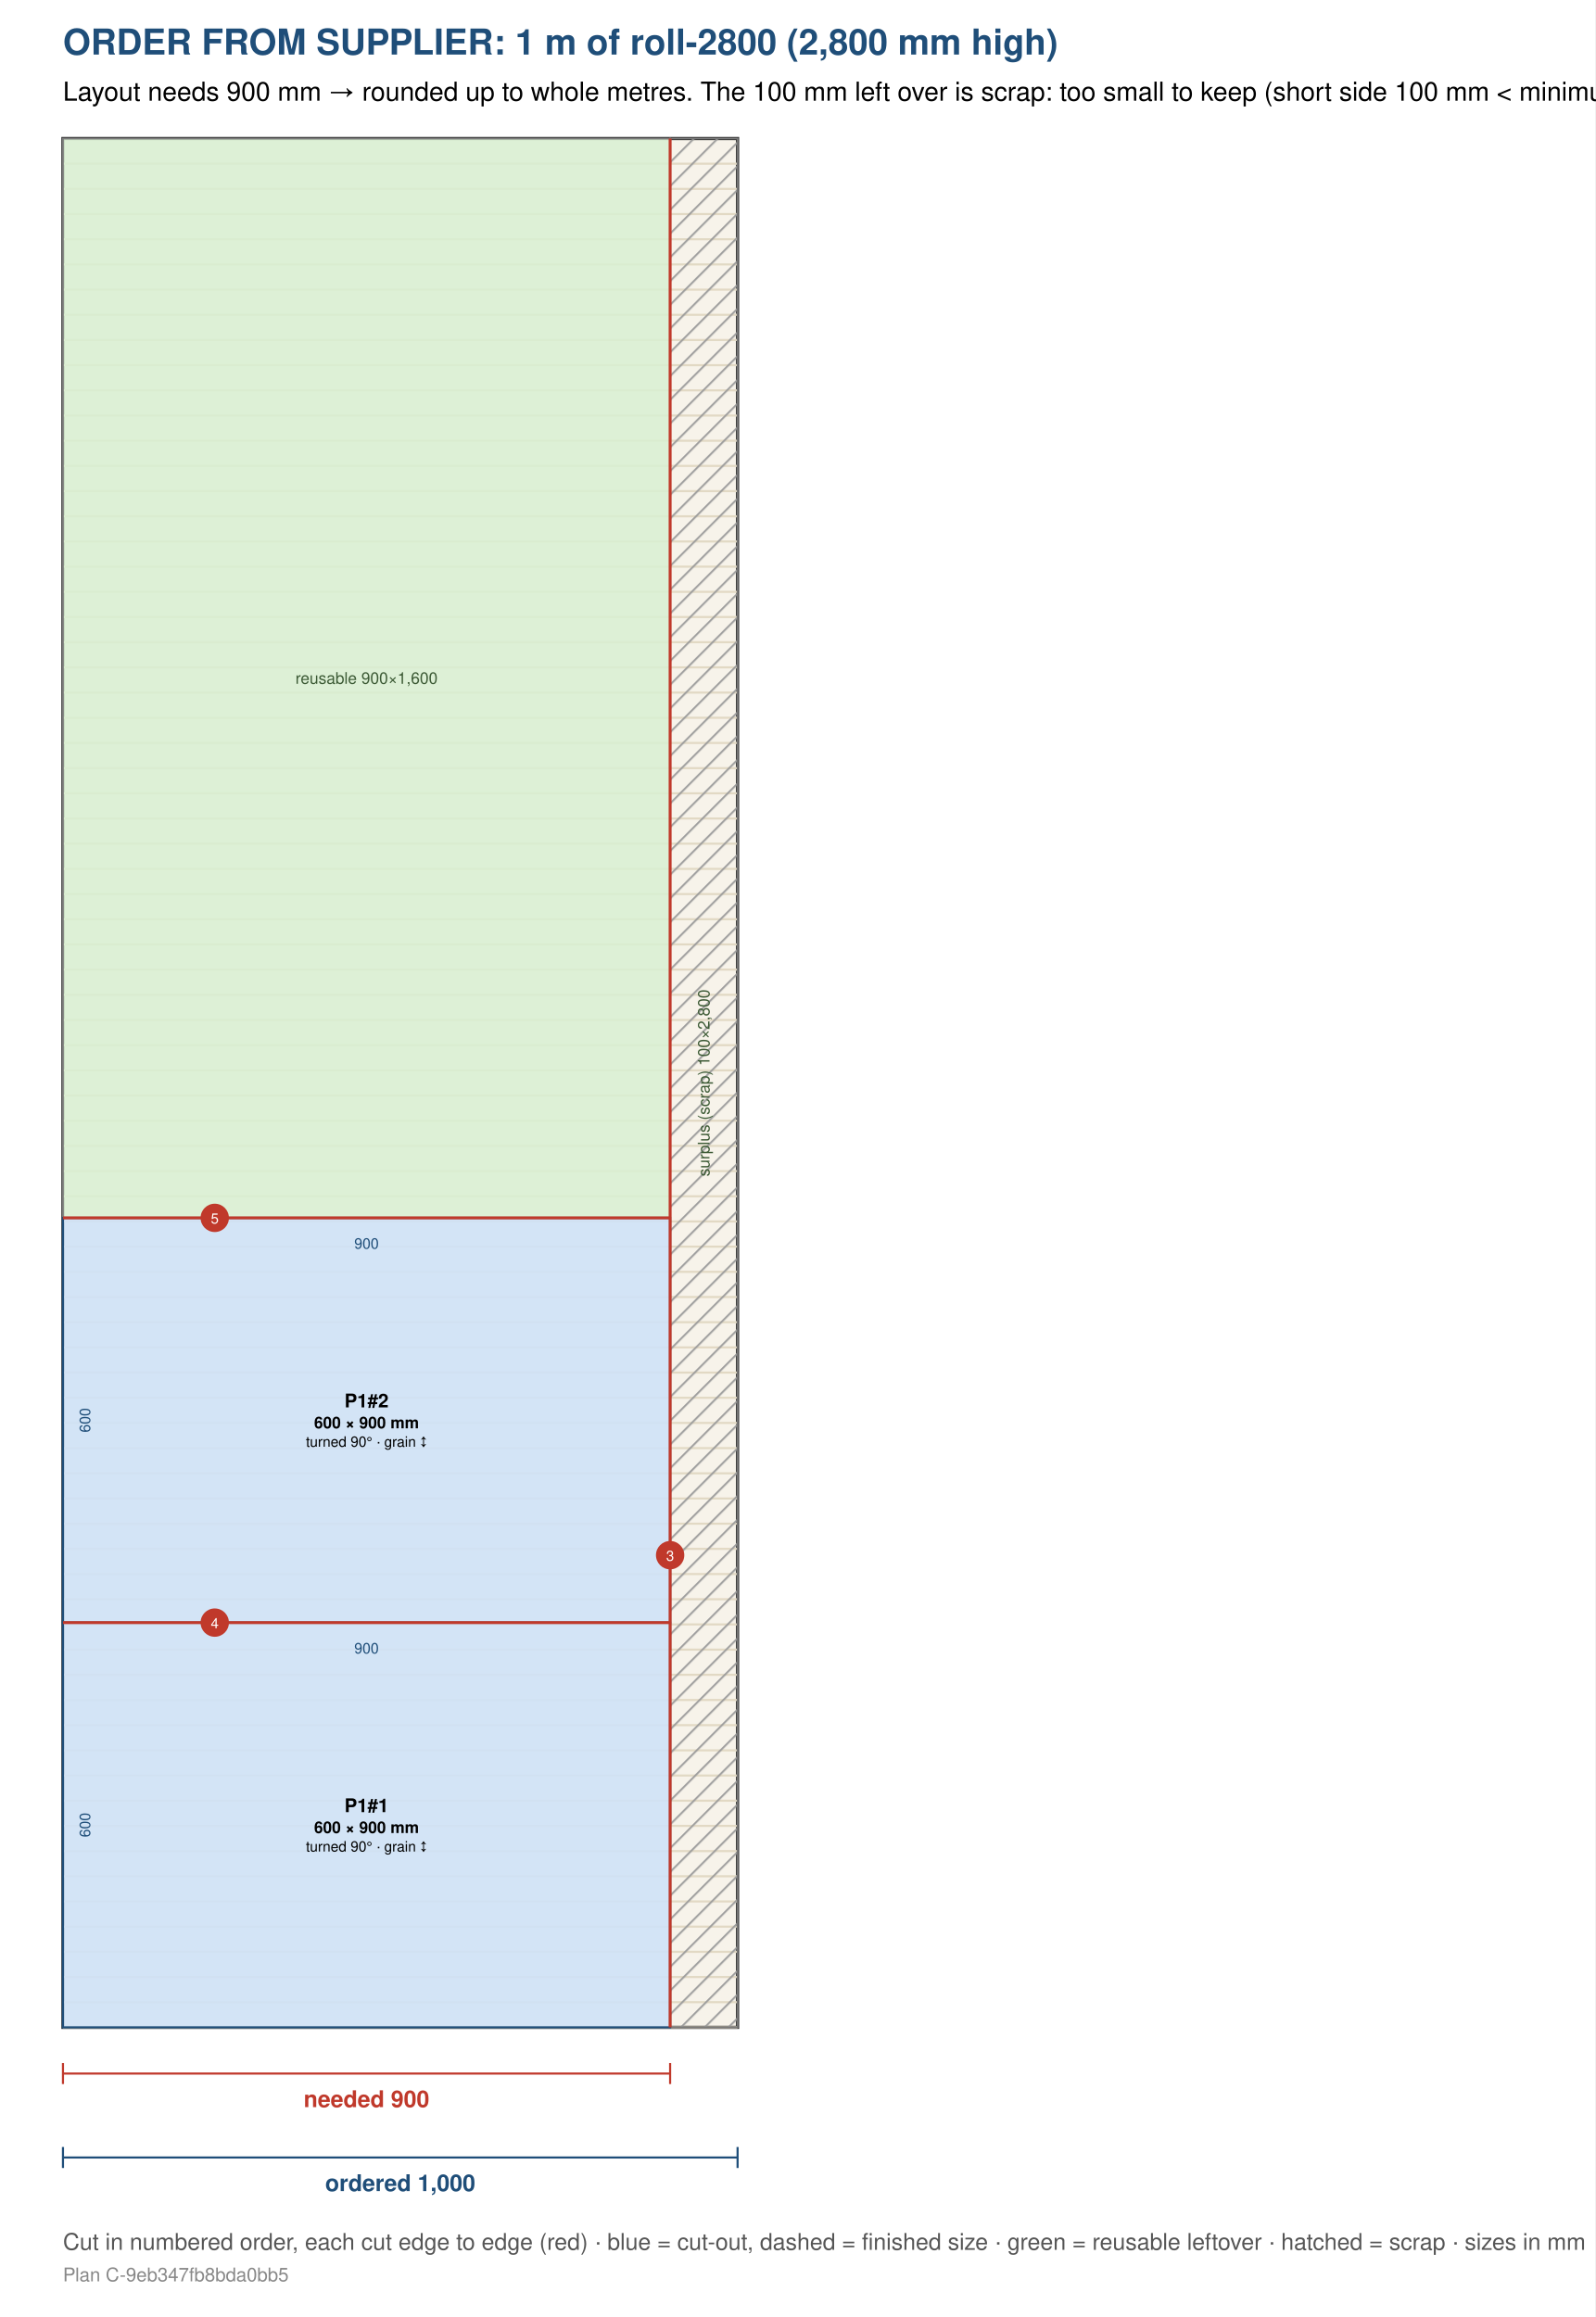
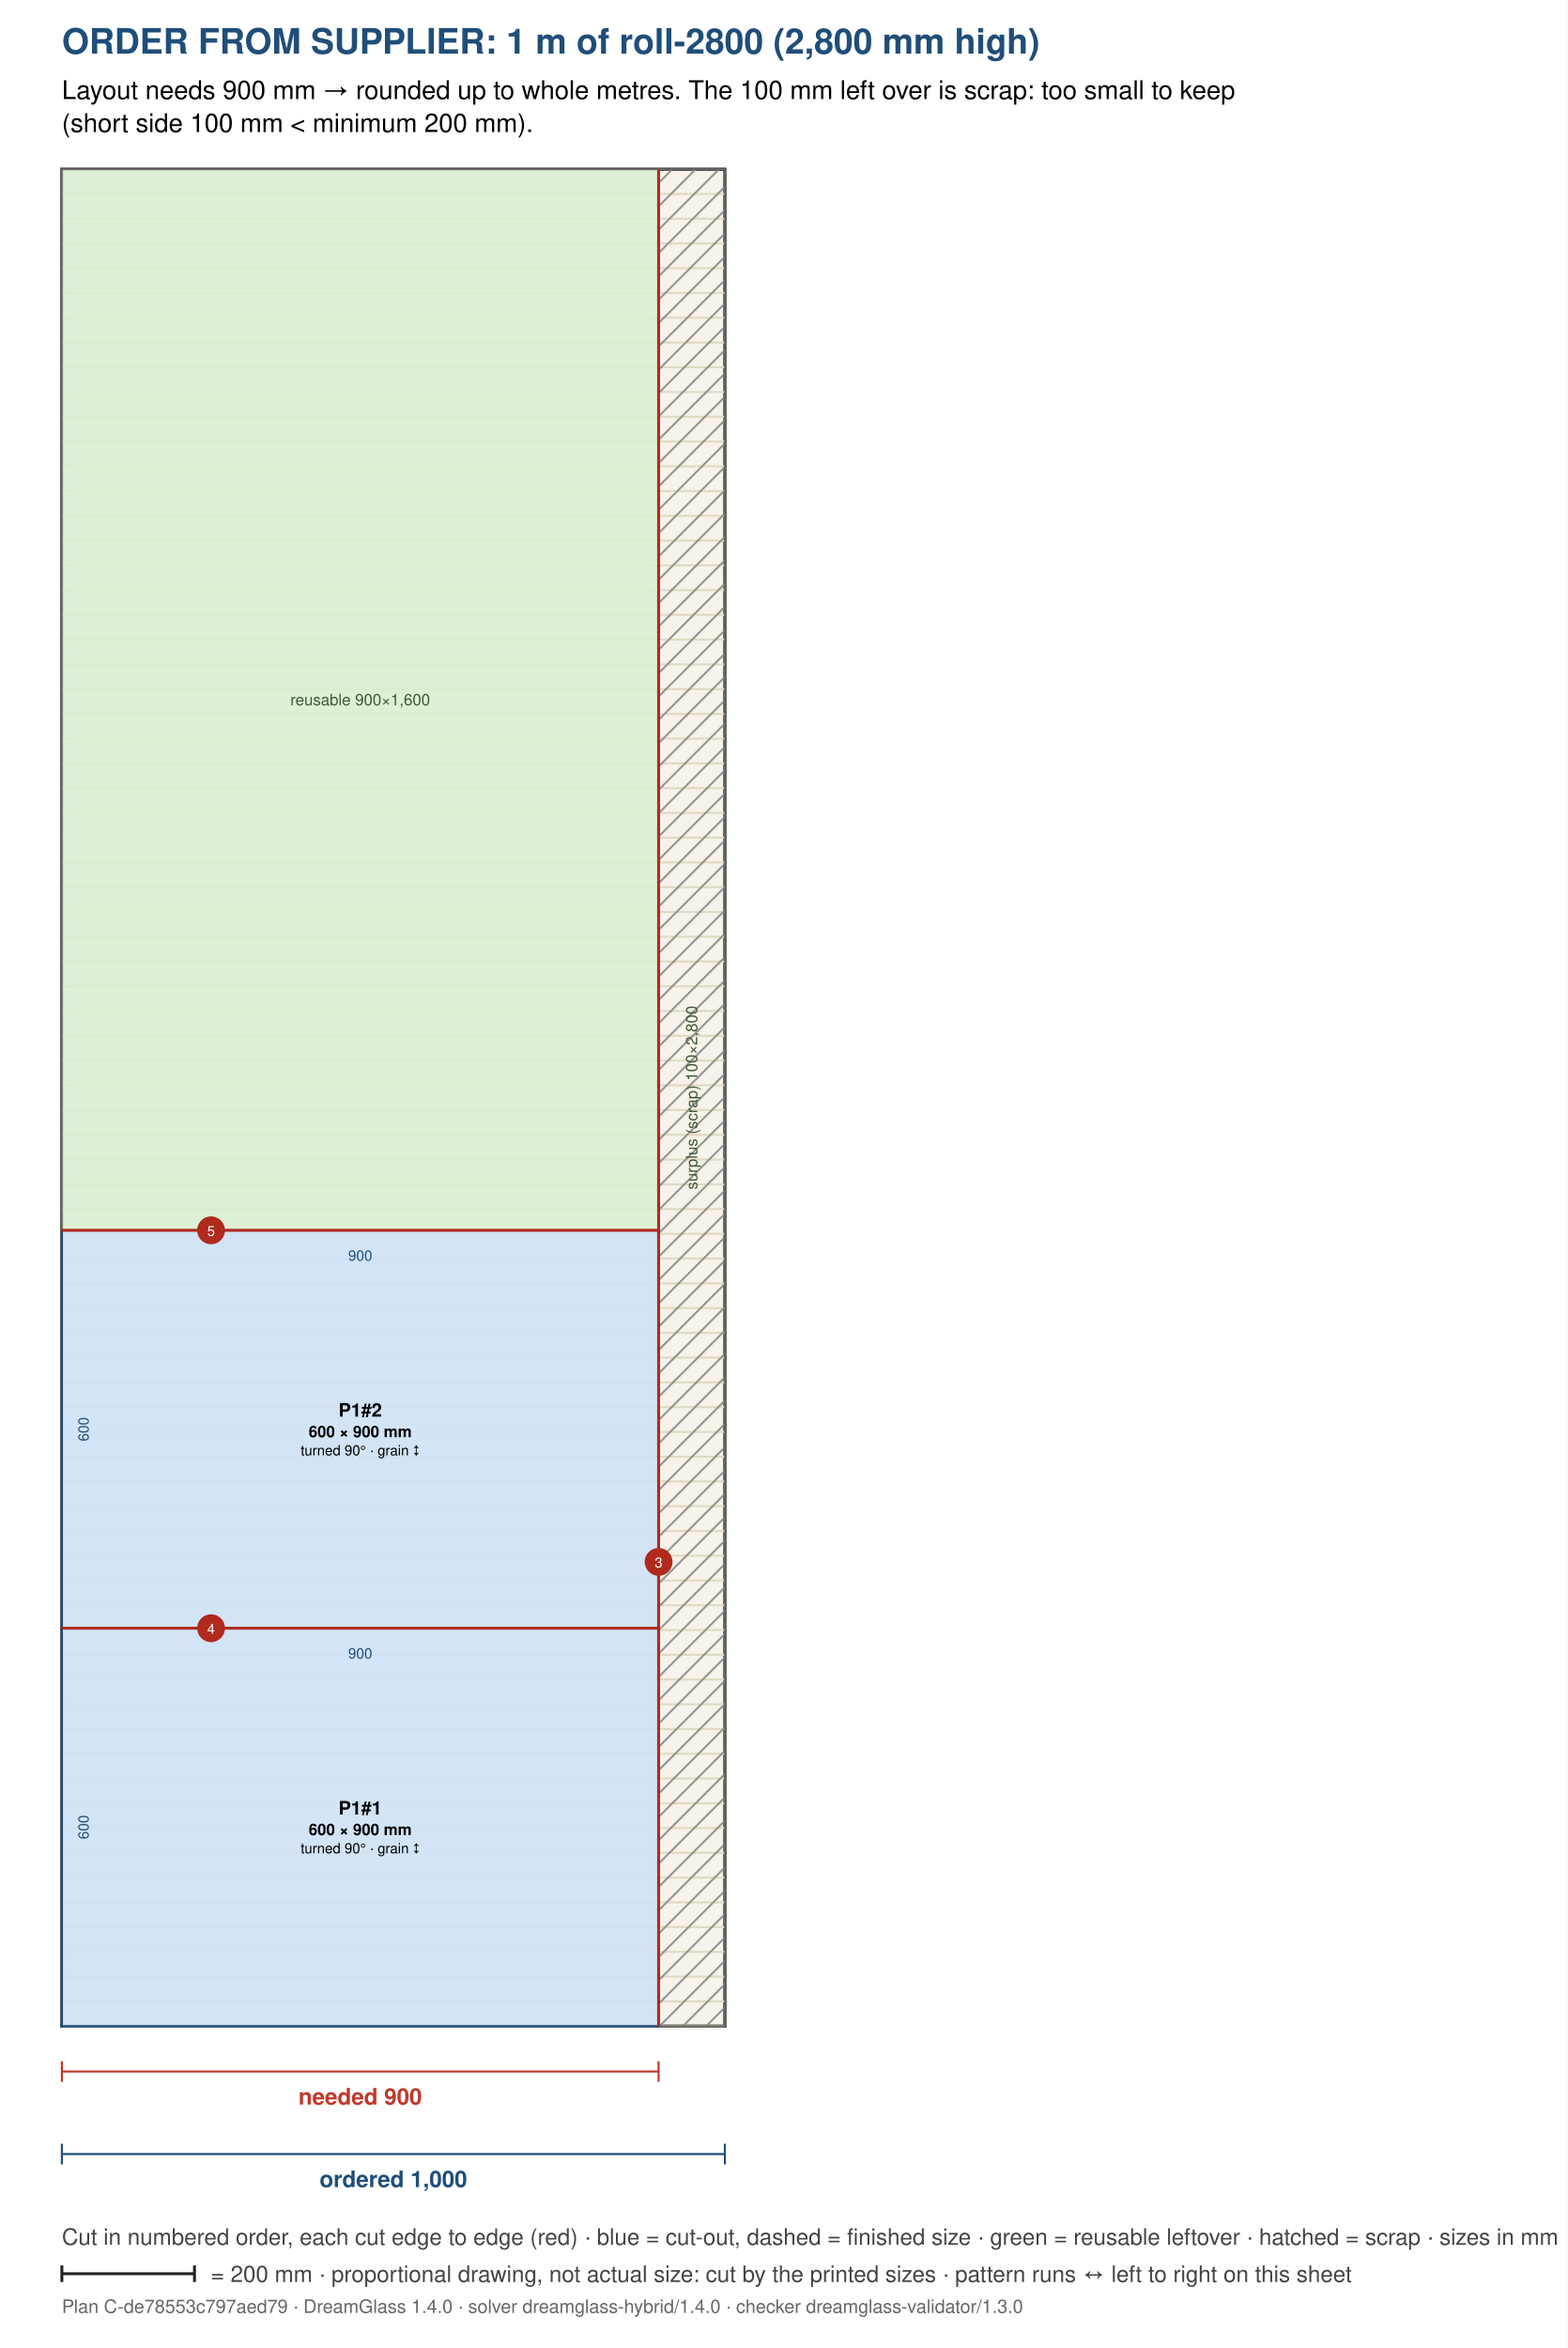
- <svg xmlns="http://www.w3.org/2000/svg" width="760" height="1104" viewBox="0 0 760 1104" font-family="Helvetica, Arial, sans-serif">
+ <svg xmlns="http://www.w3.org/2000/svg" width="760" height="1138" viewBox="0 0 760 1138" font-family="Helvetica, Arial, sans-serif" role="img" aria-label="Cutting sheet for new roll roll-2800, 1,000 mm long and 2,800 mm high: 2 pieces and 3 numbered cuts. The pieces, cuts and leftovers are also listed as tables with this drawing." data-drawing="aee559a7d7">
  <defs>
-     <pattern id="hatch" width="8" height="8" patternUnits="userSpaceOnUse" patternTransform="rotate(45)">
-       <line x1="0" y1="0" x2="0" y2="8" stroke="#9a9a9a" stroke-width="2" />
+     <pattern id="hatch-aee559a7d7" width="8" height="8" patternUnits="userSpaceOnUse" patternTransform="rotate(45)">
+       <line x1="0" y1="0" x2="0" y2="8" stroke="#8a8a8a" stroke-width="2" />
    </pattern>
  </defs>
  <rect width="100%" height="100%" fill="#ffffff" />
  <text x="30" y="26" font-size="17" font-weight="bold" fill="#1f4e79">ORDER FROM SUPPLIER: 1 m of roll-2800 (2,800 mm high)</text>
-   <text x="30" y="48" font-size="12.5">Layout needs 900 mm → rounded up to whole metres. The 100 mm left over is scrap: too small to keep (short side 100 mm &lt; minimum 200 mm).</text>
-   <rect x="30" y="66" width="321.43" height="900" fill="#f7f3ea" stroke="#222" stroke-width="1.5" />
+   <text x="30" y="48" font-size="12.5">Layout needs 900 mm → rounded up to whole metres. The 100 mm left over is scrap: too small to keep</text>
+   <text x="30" y="64" font-size="12.5">(short side 100 mm &lt; minimum 200 mm).</text>
+   <rect x="30" y="82" width="321.43" height="900" fill="#f7f3ea" stroke="#222" stroke-width="1.5" />
  <g stroke="#e2d9c4" stroke-width="1">
-     <line x1="30" y1="78" x2="351.43" y2="78" />
-     <line x1="30" y1="90" x2="351.43" y2="90" />
-     <line x1="30" y1="102" x2="351.43" y2="102" />
-     <line x1="30" y1="114" x2="351.43" y2="114" />
-     <line x1="30" y1="126" x2="351.43" y2="126" />
-     <line x1="30" y1="138" x2="351.43" y2="138" />
-     <line x1="30" y1="150" x2="351.43" y2="150" />
-     <line x1="30" y1="162" x2="351.43" y2="162" />
-     <line x1="30" y1="174" x2="351.43" y2="174" />
-     <line x1="30" y1="186" x2="351.43" y2="186" />
-     <line x1="30" y1="198" x2="351.43" y2="198" />
-     <line x1="30" y1="210" x2="351.43" y2="210" />
-     <line x1="30" y1="222" x2="351.43" y2="222" />
-     <line x1="30" y1="234" x2="351.43" y2="234" />
-     <line x1="30" y1="246" x2="351.43" y2="246" />
-     <line x1="30" y1="258" x2="351.43" y2="258" />
-     <line x1="30" y1="270" x2="351.43" y2="270" />
-     <line x1="30" y1="282" x2="351.43" y2="282" />
-     <line x1="30" y1="294" x2="351.43" y2="294" />
-     <line x1="30" y1="306" x2="351.43" y2="306" />
-     <line x1="30" y1="318" x2="351.43" y2="318" />
-     <line x1="30" y1="330" x2="351.43" y2="330" />
-     <line x1="30" y1="342" x2="351.43" y2="342" />
-     <line x1="30" y1="354" x2="351.43" y2="354" />
-     <line x1="30" y1="366" x2="351.43" y2="366" />
-     <line x1="30" y1="378" x2="351.43" y2="378" />
-     <line x1="30" y1="390" x2="351.43" y2="390" />
-     <line x1="30" y1="402" x2="351.43" y2="402" />
-     <line x1="30" y1="414" x2="351.43" y2="414" />
-     <line x1="30" y1="426" x2="351.43" y2="426" />
-     <line x1="30" y1="438" x2="351.43" y2="438" />
-     <line x1="30" y1="450" x2="351.43" y2="450" />
-     <line x1="30" y1="462" x2="351.43" y2="462" />
-     <line x1="30" y1="474" x2="351.43" y2="474" />
-     <line x1="30" y1="486" x2="351.43" y2="486" />
-     <line x1="30" y1="498" x2="351.43" y2="498" />
-     <line x1="30" y1="510" x2="351.43" y2="510" />
-     <line x1="30" y1="522" x2="351.43" y2="522" />
-     <line x1="30" y1="534" x2="351.43" y2="534" />
-     <line x1="30" y1="546" x2="351.43" y2="546" />
-     <line x1="30" y1="558" x2="351.43" y2="558" />
-     <line x1="30" y1="570" x2="351.43" y2="570" />
-     <line x1="30" y1="582" x2="351.43" y2="582" />
-     <line x1="30" y1="594" x2="351.43" y2="594" />
-     <line x1="30" y1="606" x2="351.43" y2="606" />
-     <line x1="30" y1="618" x2="351.43" y2="618" />
-     <line x1="30" y1="630" x2="351.43" y2="630" />
-     <line x1="30" y1="642" x2="351.43" y2="642" />
-     <line x1="30" y1="654" x2="351.43" y2="654" />
-     <line x1="30" y1="666" x2="351.43" y2="666" />
-     <line x1="30" y1="678" x2="351.43" y2="678" />
-     <line x1="30" y1="690" x2="351.43" y2="690" />
-     <line x1="30" y1="702" x2="351.43" y2="702" />
-     <line x1="30" y1="714" x2="351.43" y2="714" />
-     <line x1="30" y1="726" x2="351.43" y2="726" />
-     <line x1="30" y1="738" x2="351.43" y2="738" />
-     <line x1="30" y1="750" x2="351.43" y2="750" />
-     <line x1="30" y1="762" x2="351.43" y2="762" />
-     <line x1="30" y1="774" x2="351.43" y2="774" />
-     <line x1="30" y1="786" x2="351.43" y2="786" />
-     <line x1="30" y1="798" x2="351.43" y2="798" />
-     <line x1="30" y1="810" x2="351.43" y2="810" />
-     <line x1="30" y1="822" x2="351.43" y2="822" />
-     <line x1="30" y1="834" x2="351.43" y2="834" />
-     <line x1="30" y1="846" x2="351.43" y2="846" />
-     <line x1="30" y1="858" x2="351.43" y2="858" />
-     <line x1="30" y1="870" x2="351.43" y2="870" />
-     <line x1="30" y1="882" x2="351.43" y2="882" />
-     <line x1="30" y1="894" x2="351.43" y2="894" />
-     <line x1="30" y1="906" x2="351.43" y2="906" />
-     <line x1="30" y1="918" x2="351.43" y2="918" />
-     <line x1="30" y1="930" x2="351.43" y2="930" />
-     <line x1="30" y1="942" x2="351.43" y2="942" />
-     <line x1="30" y1="954" x2="351.43" y2="954" />
-     <line x1="30" y1="966" x2="351.43" y2="966" />
+     <line x1="30" y1="94" x2="351.43" y2="94" />
+     <line x1="30" y1="106" x2="351.43" y2="106" />
+     <line x1="30" y1="118" x2="351.43" y2="118" />
+     <line x1="30" y1="130" x2="351.43" y2="130" />
+     <line x1="30" y1="142" x2="351.43" y2="142" />
+     <line x1="30" y1="154" x2="351.43" y2="154" />
+     <line x1="30" y1="166" x2="351.43" y2="166" />
+     <line x1="30" y1="178" x2="351.43" y2="178" />
+     <line x1="30" y1="190" x2="351.43" y2="190" />
+     <line x1="30" y1="202" x2="351.43" y2="202" />
+     <line x1="30" y1="214" x2="351.43" y2="214" />
+     <line x1="30" y1="226" x2="351.43" y2="226" />
+     <line x1="30" y1="238" x2="351.43" y2="238" />
+     <line x1="30" y1="250" x2="351.43" y2="250" />
+     <line x1="30" y1="262" x2="351.43" y2="262" />
+     <line x1="30" y1="274" x2="351.43" y2="274" />
+     <line x1="30" y1="286" x2="351.43" y2="286" />
+     <line x1="30" y1="298" x2="351.43" y2="298" />
+     <line x1="30" y1="310" x2="351.43" y2="310" />
+     <line x1="30" y1="322" x2="351.43" y2="322" />
+     <line x1="30" y1="334" x2="351.43" y2="334" />
+     <line x1="30" y1="346" x2="351.43" y2="346" />
+     <line x1="30" y1="358" x2="351.43" y2="358" />
+     <line x1="30" y1="370" x2="351.43" y2="370" />
+     <line x1="30" y1="382" x2="351.43" y2="382" />
+     <line x1="30" y1="394" x2="351.43" y2="394" />
+     <line x1="30" y1="406" x2="351.43" y2="406" />
+     <line x1="30" y1="418" x2="351.43" y2="418" />
+     <line x1="30" y1="430" x2="351.43" y2="430" />
+     <line x1="30" y1="442" x2="351.43" y2="442" />
+     <line x1="30" y1="454" x2="351.43" y2="454" />
+     <line x1="30" y1="466" x2="351.43" y2="466" />
+     <line x1="30" y1="478" x2="351.43" y2="478" />
+     <line x1="30" y1="490" x2="351.43" y2="490" />
+     <line x1="30" y1="502" x2="351.43" y2="502" />
+     <line x1="30" y1="514" x2="351.43" y2="514" />
+     <line x1="30" y1="526" x2="351.43" y2="526" />
+     <line x1="30" y1="538" x2="351.43" y2="538" />
+     <line x1="30" y1="550" x2="351.43" y2="550" />
+     <line x1="30" y1="562" x2="351.43" y2="562" />
+     <line x1="30" y1="574" x2="351.43" y2="574" />
+     <line x1="30" y1="586" x2="351.43" y2="586" />
+     <line x1="30" y1="598" x2="351.43" y2="598" />
+     <line x1="30" y1="610" x2="351.43" y2="610" />
+     <line x1="30" y1="622" x2="351.43" y2="622" />
+     <line x1="30" y1="634" x2="351.43" y2="634" />
+     <line x1="30" y1="646" x2="351.43" y2="646" />
+     <line x1="30" y1="658" x2="351.43" y2="658" />
+     <line x1="30" y1="670" x2="351.43" y2="670" />
+     <line x1="30" y1="682" x2="351.43" y2="682" />
+     <line x1="30" y1="694" x2="351.43" y2="694" />
+     <line x1="30" y1="706" x2="351.43" y2="706" />
+     <line x1="30" y1="718" x2="351.43" y2="718" />
+     <line x1="30" y1="730" x2="351.43" y2="730" />
+     <line x1="30" y1="742" x2="351.43" y2="742" />
+     <line x1="30" y1="754" x2="351.43" y2="754" />
+     <line x1="30" y1="766" x2="351.43" y2="766" />
+     <line x1="30" y1="778" x2="351.43" y2="778" />
+     <line x1="30" y1="790" x2="351.43" y2="790" />
+     <line x1="30" y1="802" x2="351.43" y2="802" />
+     <line x1="30" y1="814" x2="351.43" y2="814" />
+     <line x1="30" y1="826" x2="351.43" y2="826" />
+     <line x1="30" y1="838" x2="351.43" y2="838" />
+     <line x1="30" y1="850" x2="351.43" y2="850" />
+     <line x1="30" y1="862" x2="351.43" y2="862" />
+     <line x1="30" y1="874" x2="351.43" y2="874" />
+     <line x1="30" y1="886" x2="351.43" y2="886" />
+     <line x1="30" y1="898" x2="351.43" y2="898" />
+     <line x1="30" y1="910" x2="351.43" y2="910" />
+     <line x1="30" y1="922" x2="351.43" y2="922" />
+     <line x1="30" y1="934" x2="351.43" y2="934" />
+     <line x1="30" y1="946" x2="351.43" y2="946" />
+     <line x1="30" y1="958" x2="351.43" y2="958" />
+     <line x1="30" y1="970" x2="351.43" y2="970" />
+     <line x1="30" y1="982" x2="351.43" y2="982" />
  </g>
-   <rect x="30" y="66" width="289.29" height="514.29" fill="#d8f0d2" fill-opacity="0.85" stroke="#7a7a7a" stroke-width="0.8" />
-   <text x="174.64" y="325.82" font-size="7.65" text-anchor="middle" fill="#3c5a35">reusable 900×1,600</text>
-   <rect x="319.29" y="66" width="32.14" height="900" fill="url(#hatch)" fill-opacity="0.85" stroke="#7a7a7a" stroke-width="0.8" />
-   <text x="335.36" y="518.68" font-size="7.65" text-anchor="middle" fill="#3c5a35" transform="rotate(-90 335.36 516)">surplus (scrap) 100×2,800</text>
-   <rect x="30" y="773.14" width="289.29" height="192.86" fill="#cfe2f7" fill-opacity="0.9" stroke="#1f4e79" stroke-width="1" />
-   <text x="174.64" y="787.84" font-size="7" text-anchor="middle" fill="#1f4e79">900</text>
-   <text x="42.95" y="869.57" font-size="7" text-anchor="middle" fill="#1f4e79" transform="rotate(-90 42.95 869.57)">600</text>
-   <text x="174.64" y="863.44" font-size="9" font-weight="bold" text-anchor="middle">P1#1</text>
-   <text x="174.64" y="873.41" font-size="7.65" font-weight="bold" text-anchor="middle">600 × 900 mm</text>
-   <text x="174.64" y="882.2" font-size="6.84" text-anchor="middle">turned 90° · grain ↕</text>
-   <rect x="30" y="580.29" width="289.29" height="192.86" fill="#cfe2f7" fill-opacity="0.9" stroke="#1f4e79" stroke-width="1" />
-   <text x="174.64" y="594.99" font-size="7" text-anchor="middle" fill="#1f4e79">900</text>
-   <text x="42.95" y="676.71" font-size="7" text-anchor="middle" fill="#1f4e79" transform="rotate(-90 42.95 676.71)">600</text>
-   <text x="174.64" y="670.58" font-size="9" font-weight="bold" text-anchor="middle">P1#2</text>
-   <text x="174.64" y="680.55" font-size="7.65" font-weight="bold" text-anchor="middle">600 × 900 mm</text>
-   <text x="174.64" y="689.34" font-size="6.84" text-anchor="middle">turned 90° · grain ↕</text>
-   <line x1="319.29" y1="966" x2="319.29" y2="66" stroke="#c0392b" stroke-width="1.4" />
-   <circle cx="319.29" cy="741" r="6.75" fill="#c0392b" />
-   <text x="319.29" y="743.7" font-size="6.75" text-anchor="middle" fill="#fff">3</text>
-   <line x1="30" y1="773.14" x2="319.29" y2="773.14" stroke="#c0392b" stroke-width="1.4" />
-   <circle cx="102.32" cy="773.14" r="6.75" fill="#c0392b" />
-   <text x="102.32" y="775.84" font-size="6.75" text-anchor="middle" fill="#fff">4</text>
-   <line x1="30" y1="580.29" x2="319.29" y2="580.29" stroke="#c0392b" stroke-width="1.4" />
-   <circle cx="102.32" cy="580.29" r="6.75" fill="#c0392b" />
-   <text x="102.32" y="582.99" font-size="6.75" text-anchor="middle" fill="#fff">5</text>
+   <rect data-leftover="new-roll:roll-2800/r1" x="30" y="82" width="289.29" height="514.29" fill="#d8f0d2" fill-opacity="0.85" stroke="#6a6a6a" stroke-width="0.8" />
+   <text x="174.64" y="341.82" font-size="7.65" text-anchor="middle" fill="#3c5a35">reusable 900×1,600</text>
+   <rect data-leftover="new-roll:roll-2800/r2" x="319.29" y="82" width="32.14" height="900" fill="url(#hatch-aee559a7d7)" fill-opacity="0.85" stroke="#6a6a6a" stroke-width="0.8" />
+   <text x="335.36" y="534.68" font-size="7.65" text-anchor="middle" fill="#3c5a35" transform="rotate(-90 335.36 532)">surplus (scrap) 100×2,800</text>
+   <rect data-piece="P1#1" x="30" y="789.14" width="289.29" height="192.86" fill="#cfe2f7" fill-opacity="0.9" stroke="#1f4e79" stroke-width="1" />
+   <text x="174.64" y="803.84" font-size="7" text-anchor="middle" fill="#1f4e79">900</text>
+   <text x="42.95" y="885.57" font-size="7" text-anchor="middle" fill="#1f4e79" transform="rotate(-90 42.95 885.57)">600</text>
+   <text x="174.64" y="879.44" font-size="9" font-weight="bold" text-anchor="middle">P1#1</text>
+   <text x="174.64" y="889.41" font-size="7.65" font-weight="bold" text-anchor="middle">600 × 900 mm</text>
+   <text x="174.64" y="898.2" font-size="6.84" text-anchor="middle">turned 90° · grain ↕</text>
+   <rect data-piece="P1#2" x="30" y="596.29" width="289.29" height="192.86" fill="#cfe2f7" fill-opacity="0.9" stroke="#1f4e79" stroke-width="1" />
+   <text x="174.64" y="610.99" font-size="7" text-anchor="middle" fill="#1f4e79">900</text>
+   <text x="42.95" y="692.71" font-size="7" text-anchor="middle" fill="#1f4e79" transform="rotate(-90 42.95 692.71)">600</text>
+   <text x="174.64" y="686.58" font-size="9" font-weight="bold" text-anchor="middle">P1#2</text>
+   <text x="174.64" y="696.55" font-size="7.65" font-weight="bold" text-anchor="middle">600 × 900 mm</text>
+   <text x="174.64" y="705.34" font-size="6.84" text-anchor="middle">turned 90° · grain ↕</text>
+   <g data-cut="3">
+     <line x1="319.29" y1="982" x2="319.29" y2="82" stroke="#b02a1d" stroke-width="1.4" />
+     <circle cx="319.29" cy="757" r="6.75" fill="#b02a1d" />
+     <text x="319.29" y="759.7" font-size="6.75" text-anchor="middle" fill="#fff">3</text>
+   </g>
+   <g data-cut="4">
+     <line x1="30" y1="789.14" x2="319.29" y2="789.14" stroke="#b02a1d" stroke-width="1.4" />
+     <circle cx="102.32" cy="789.14" r="6.75" fill="#b02a1d" />
+     <text x="102.32" y="791.84" font-size="6.75" text-anchor="middle" fill="#fff">4</text>
+   </g>
+   <g data-cut="5">
+     <line x1="30" y1="596.29" x2="319.29" y2="596.29" stroke="#b02a1d" stroke-width="1.4" />
+     <circle cx="102.32" cy="596.29" r="6.75" fill="#b02a1d" />
+     <text x="102.32" y="598.99" font-size="6.75" text-anchor="middle" fill="#fff">5</text>
+   </g>
  <g stroke="#c0392b" stroke-width="1">
-     <line x1="30" y1="988" x2="319.29" y2="988" />
-     <line x1="30" y1="983" x2="30" y2="993" />
-     <line x1="319.29" y1="983" x2="319.29" y2="993" />
+     <line x1="30" y1="1004" x2="319.29" y2="1004" />
+     <line x1="30" y1="999" x2="30" y2="1009" />
+     <line x1="319.29" y1="999" x2="319.29" y2="1009" />
  </g>
-   <text x="174.64" y="1004" font-size="11" font-weight="bold" fill="#c0392b" text-anchor="middle">needed 900</text>
+   <text x="174.64" y="1020" font-size="11" font-weight="bold" fill="#c0392b" text-anchor="middle">needed 900</text>
  <g stroke="#1f4e79" stroke-width="1">
-     <line x1="30" y1="1028" x2="351.43" y2="1028" />
-     <line x1="30" y1="1023" x2="30" y2="1033" />
-     <line x1="351.43" y1="1023" x2="351.43" y2="1033" />
+     <line x1="30" y1="1044" x2="351.43" y2="1044" />
+     <line x1="30" y1="1039" x2="30" y2="1049" />
+     <line x1="351.43" y1="1039" x2="351.43" y2="1049" />
  </g>
-   <text x="190.71" y="1044" font-size="11" font-weight="bold" fill="#1f4e79" text-anchor="middle">ordered 1,000</text>
-   <text x="30" y="1072" font-size="11" fill="#555">Cut in numbered order, each cut edge to edge (red) · blue = cut-out, dashed = finished size · green = reusable leftover · hatched = scrap · sizes in mm</text>
-   <text x="30" y="1087" font-size="9" fill="#888">Plan C-9eb347fb8bda0bb5</text>
+   <text x="190.71" y="1060" font-size="11" font-weight="bold" fill="#1f4e79" text-anchor="middle">ordered 1,000</text>
+   <text x="30" y="1088" font-size="11" fill="#444">Cut in numbered order, each cut edge to edge (red) · blue = cut-out, dashed = finished size · green = reusable leftover · hatched = scrap · sizes in mm</text>
+   <g stroke="#222" stroke-width="1.4">
+     <line x1="30" y1="1102" x2="94.29" y2="1102" />
+     <line x1="30" y1="1098" x2="30" y2="1106" />
+     <line x1="94.29" y1="1098" x2="94.29" y2="1106" />
+   </g>
+   <text x="102.29" y="1106" font-size="11" fill="#444">= 200 mm · proportional drawing, not actual size: cut by the printed sizes · pattern runs ↔ left to right on this sheet</text>
+   <text x="30" y="1121" font-size="9" fill="#666">Plan C-de78553c797aed79 · DreamGlass 1.4.0 · solver dreamglass-hybrid/1.4.0 · checker dreamglass-validator/1.3.0</text>
</svg>
